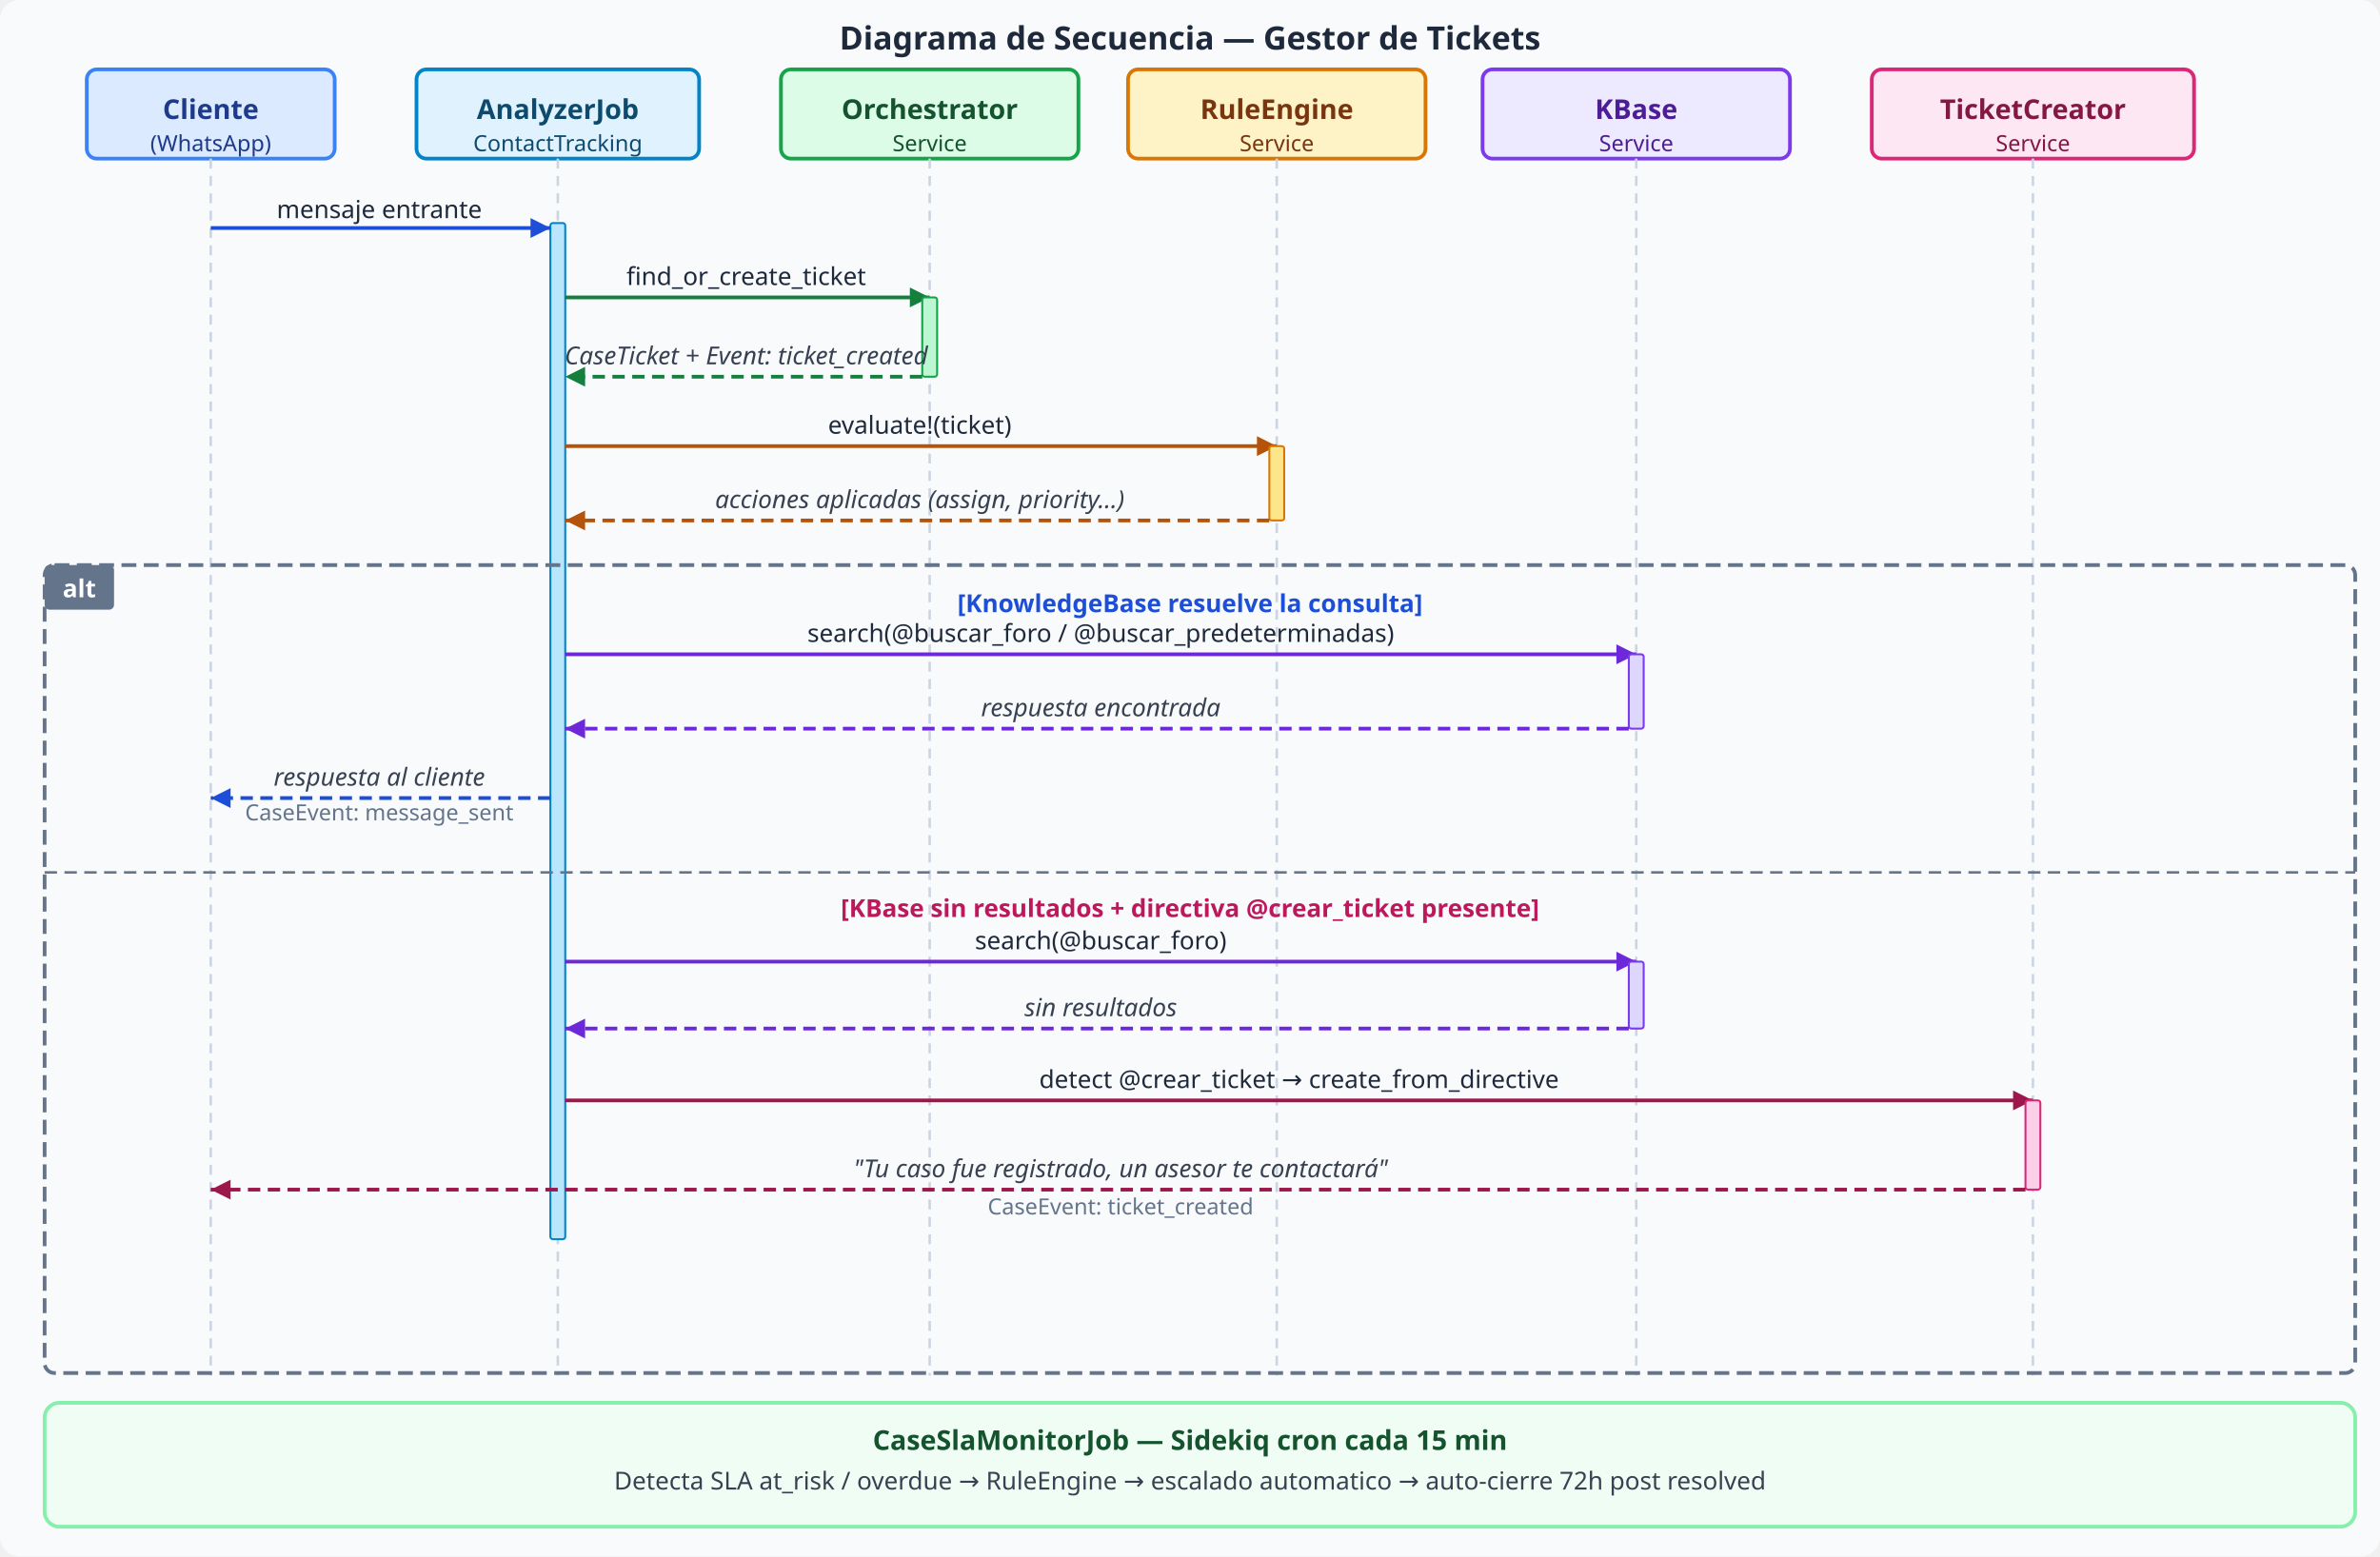
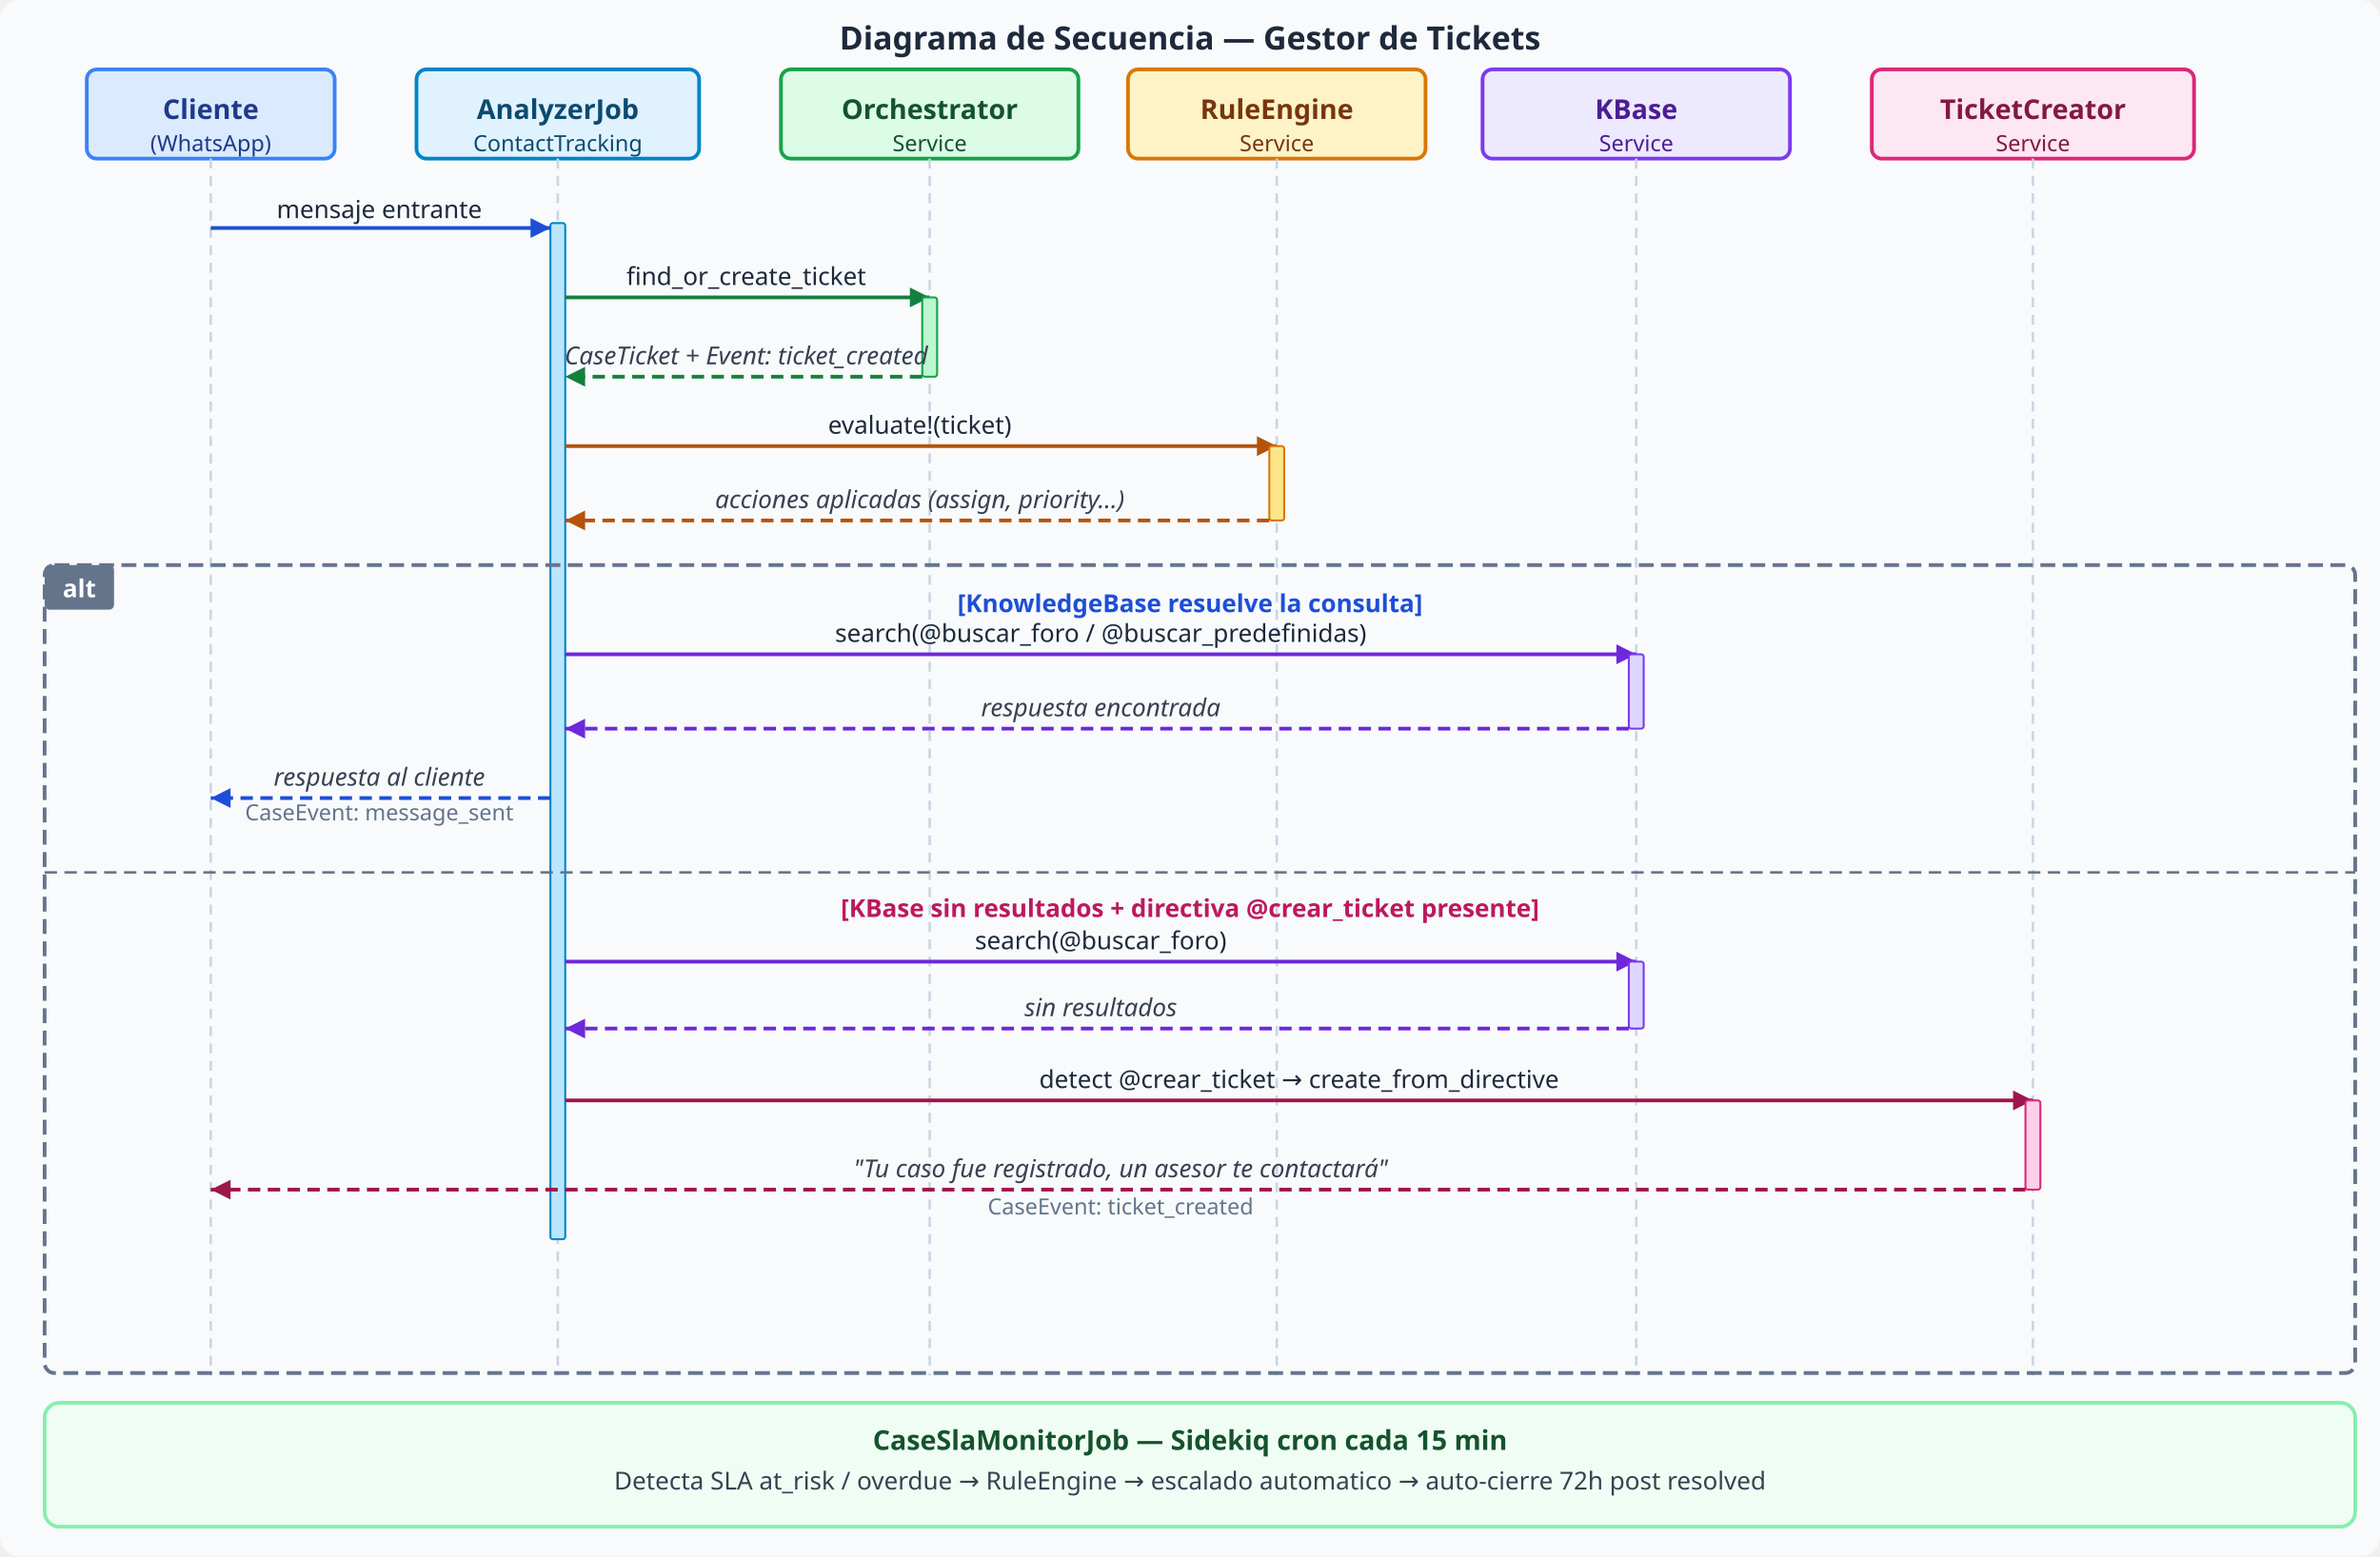
<svg xmlns="http://www.w3.org/2000/svg" width="960" height="628" viewBox="0 0 960 628">
  <rect width="960" height="628" fill="#f8fafc" rx="8" />
  <text x="480" y="20" text-anchor="middle" font-size="13" font-weight="700" fill="#1e293b" font-family="Segoe UI, system-ui, sans-serif">Diagrama de Secuencia — Gestor de Tickets</text>
  <rect x="35" y="28" width="100" height="36" rx="4" fill="#dbeafe" stroke="#3b82f6" stroke-width="1.5" />
  <text x="85" y="48" text-anchor="middle" font-size="11" font-weight="600" fill="#1e3a8a" font-family="Segoe UI, system-ui, sans-serif">Cliente</text>
  <text x="85" y="61" text-anchor="middle" font-size="9" fill="#1e3a8a" font-family="Segoe UI, system-ui, sans-serif">(WhatsApp)</text>
  <rect x="168" y="28" width="114" height="36" rx="4" fill="#e0f2fe" stroke="#0284c7" stroke-width="1.5" />
  <text x="225" y="48" text-anchor="middle" font-size="11" font-weight="600" fill="#0c4a6e" font-family="Segoe UI, system-ui, sans-serif">AnalyzerJob</text>
  <text x="225" y="61" text-anchor="middle" font-size="9" fill="#0c4a6e" font-family="Segoe UI, system-ui, sans-serif">ContactTracking</text>
  <rect x="315" y="28" width="120" height="36" rx="4" fill="#dcfce7" stroke="#16a34a" stroke-width="1.5" />
  <text x="375" y="48" text-anchor="middle" font-size="11" font-weight="600" fill="#14532d" font-family="Segoe UI, system-ui, sans-serif">Orchestrator</text>
  <text x="375" y="61" text-anchor="middle" font-size="9" fill="#14532d" font-family="Segoe UI, system-ui, sans-serif">Service</text>
  <rect x="455" y="28" width="120" height="36" rx="4" fill="#fef3c7" stroke="#d97706" stroke-width="1.5" />
  <text x="515" y="48" text-anchor="middle" font-size="11" font-weight="600" fill="#78350f" font-family="Segoe UI, system-ui, sans-serif">RuleEngine</text>
  <text x="515" y="61" text-anchor="middle" font-size="9" fill="#78350f" font-family="Segoe UI, system-ui, sans-serif">Service</text>
  <rect x="598" y="28" width="124" height="36" rx="4" fill="#ede9fe" stroke="#7c3aed" stroke-width="1.5" />
  <text x="660" y="48" text-anchor="middle" font-size="11" font-weight="600" fill="#4c1d95" font-family="Segoe UI, system-ui, sans-serif">KBase</text>
  <text x="660" y="61" text-anchor="middle" font-size="9" fill="#4c1d95" font-family="Segoe UI, system-ui, sans-serif">Service</text>
  <rect x="755" y="28" width="130" height="36" rx="4" fill="#fce7f3" stroke="#db2777" stroke-width="1.5" />
  <text x="820" y="48" text-anchor="middle" font-size="11" font-weight="600" fill="#831843" font-family="Segoe UI, system-ui, sans-serif">TicketCreator</text>
  <text x="820" y="61" text-anchor="middle" font-size="9" fill="#831843" font-family="Segoe UI, system-ui, sans-serif">Service</text>
  <line x1="85" y1="64" x2="85" y2="555" stroke="#cbd5e1" stroke-width="1" stroke-dasharray="4,3" />
  <line x1="225" y1="64" x2="225" y2="555" stroke="#cbd5e1" stroke-width="1" stroke-dasharray="4,3" />
  <line x1="375" y1="64" x2="375" y2="555" stroke="#cbd5e1" stroke-width="1" stroke-dasharray="4,3" />
  <line x1="515" y1="64" x2="515" y2="555" stroke="#cbd5e1" stroke-width="1" stroke-dasharray="4,3" />
  <line x1="660" y1="64" x2="660" y2="555" stroke="#cbd5e1" stroke-width="1" stroke-dasharray="4,3" />
  <line x1="820" y1="64" x2="820" y2="555" stroke="#cbd5e1" stroke-width="1" stroke-dasharray="4,3" />
  <rect x="222" y="90" width="6" height="410" rx="1" fill="#bae6fd" stroke="#0284c7" stroke-width="0.8" />
  <line x1="85" y1="92" x2="222" y2="92" stroke="#1d4ed8" stroke-width="1.5" />
  <polygon points="214,88 222,92 214,96" fill="#1d4ed8" />
  <text x="153" y="88" text-anchor="middle" font-size="10" fill="#1e293b" font-weight="500" font-family="Segoe UI, system-ui, sans-serif">mensaje entrante</text>
  <line x1="228" y1="120" x2="375" y2="120" stroke="#15803d" stroke-width="1.5" />
  <polygon points="367,116 375,120 367,124" fill="#15803d" />
  <text x="301" y="115" text-anchor="middle" font-size="10" fill="#1e293b" font-family="Segoe UI, system-ui, sans-serif">find_or_create_ticket</text>
  <rect x="372" y="120" width="6" height="32" rx="1" fill="#bbf7d0" stroke="#16a34a" stroke-width="0.8" />
  <line x1="372" y1="152" x2="228" y2="152" stroke="#15803d" stroke-width="1.5" stroke-dasharray="5,3" />
  <polygon points="236,148 228,152 236,156" fill="#15803d" />
  <text x="301" y="147" text-anchor="middle" font-size="10" fill="#374151" font-style="italic" font-family="Segoe UI, system-ui, sans-serif">CaseTicket + Event: ticket_created</text>
  <line x1="228" y1="180" x2="515" y2="180" stroke="#b45309" stroke-width="1.5" />
  <polygon points="507,176 515,180 507,184" fill="#b45309" />
  <text x="371" y="175" text-anchor="middle" font-size="10" fill="#1e293b" font-family="Segoe UI, system-ui, sans-serif">evaluate!(ticket)</text>
  <rect x="512" y="180" width="6" height="30" rx="1" fill="#fde68a" stroke="#d97706" stroke-width="0.8" />
  <line x1="512" y1="210" x2="228" y2="210" stroke="#b45309" stroke-width="1.5" stroke-dasharray="5,3" />
  <polygon points="236,206 228,210 236,214" fill="#b45309" />
  <text x="371" y="205" text-anchor="middle" font-size="10" fill="#374151" font-style="italic" font-family="Segoe UI, system-ui, sans-serif">acciones aplicadas (assign, priority...)</text>
  <rect x="18" y="228" width="932" height="326" rx="4" fill="none" stroke="#64748b" stroke-width="1.5" stroke-dasharray="6,3" />
  <rect x="18" y="228" width="28" height="18" rx="2" fill="#64748b" />
  <text x="32" y="241" text-anchor="middle" font-size="10" font-weight="700" fill="white" font-family="Segoe UI, system-ui, sans-serif">alt</text>
  <text x="480" y="247" text-anchor="middle" font-size="10" font-weight="600" fill="#1d4ed8" font-family="Segoe UI, system-ui, sans-serif">[KnowledgeBase resuelve la consulta]</text>
  <line x1="228" y1="264" x2="660" y2="264" stroke="#6d28d9" stroke-width="1.5" />
  <polygon points="652,260 660,264 652,268" fill="#6d28d9" />
-   <text x="444" y="259" text-anchor="middle" font-size="10" fill="#1e293b" font-family="Segoe UI, system-ui, sans-serif">search(@buscar_foro / @buscar_predeterminadas)</text>
+   <text x="444" y="259" text-anchor="middle" font-size="10" fill="#1e293b" font-family="Segoe UI, system-ui, sans-serif">search(@buscar_foro / @buscar_predefinidas)</text>
  <rect x="657" y="264" width="6" height="30" rx="1" fill="#ddd6fe" stroke="#7c3aed" stroke-width="0.8" />
  <line x1="657" y1="294" x2="228" y2="294" stroke="#6d28d9" stroke-width="1.5" stroke-dasharray="5,3" />
  <polygon points="236,290 228,294 236,298" fill="#6d28d9" />
  <text x="444" y="289" text-anchor="middle" font-size="10" fill="#374151" font-style="italic" font-family="Segoe UI, system-ui, sans-serif">respuesta encontrada</text>
  <line x1="222" y1="322" x2="85" y2="322" stroke="#1d4ed8" stroke-width="1.5" stroke-dasharray="5,3" />
  <polygon points="93,318 85,322 93,326" fill="#1d4ed8" />
  <text x="153" y="317" text-anchor="middle" font-size="10" fill="#374151" font-style="italic" font-family="Segoe UI, system-ui, sans-serif">respuesta al cliente</text>
  <text x="153" y="331" text-anchor="middle" font-size="9" fill="#64748b" font-family="Segoe UI, system-ui, sans-serif">CaseEvent: message_sent</text>
  <line x1="18" y1="352" x2="950" y2="352" stroke="#64748b" stroke-width="1" stroke-dasharray="5,3" />
  <text x="480" y="370" text-anchor="middle" font-size="10" font-weight="600" fill="#be185d" font-family="Segoe UI, system-ui, sans-serif">[KBase sin resultados + directiva @crear_ticket presente]</text>
  <line x1="228" y1="388" x2="660" y2="388" stroke="#6d28d9" stroke-width="1.5" />
  <polygon points="652,384 660,388 652,392" fill="#6d28d9" />
  <text x="444" y="383" text-anchor="middle" font-size="10" fill="#1e293b" font-family="Segoe UI, system-ui, sans-serif">search(@buscar_foro)</text>
  <rect x="657" y="388" width="6" height="27" rx="1" fill="#ddd6fe" stroke="#7c3aed" stroke-width="0.8" />
  <line x1="657" y1="415" x2="228" y2="415" stroke="#6d28d9" stroke-width="1.5" stroke-dasharray="5,3" />
  <polygon points="236,411 228,415 236,419" fill="#6d28d9" />
  <text x="444" y="410" text-anchor="middle" font-size="10" fill="#374151" font-style="italic" font-family="Segoe UI, system-ui, sans-serif">sin resultados</text>
  <line x1="228" y1="444" x2="820" y2="444" stroke="#9d174d" stroke-width="1.5" />
  <polygon points="812,440 820,444 812,448" fill="#9d174d" />
  <text x="524" y="439" text-anchor="middle" font-size="10" fill="#1e293b" font-family="Segoe UI, system-ui, sans-serif">detect @crear_ticket → create_from_directive</text>
  <rect x="817" y="444" width="6" height="36" rx="1" fill="#fbcfe8" stroke="#db2777" stroke-width="0.8" />
  <line x1="817" y1="480" x2="85" y2="480" stroke="#9d174d" stroke-width="1.5" stroke-dasharray="5,3" />
  <polygon points="93,476 85,480 93,484" fill="#9d174d" />
  <text x="452" y="475" text-anchor="middle" font-size="10" fill="#374151" font-style="italic" font-family="Segoe UI, system-ui, sans-serif">"Tu caso fue registrado, un asesor te contactará"</text>
  <text x="452" y="490" text-anchor="middle" font-size="9" fill="#64748b" font-family="Segoe UI, system-ui, sans-serif">CaseEvent: ticket_created</text>
  <rect x="18" y="566" width="932" height="50" rx="6" fill="#f0fdf4" stroke="#86efac" stroke-width="1.5" />
  <text x="480" y="585" text-anchor="middle" font-size="11" font-weight="700" fill="#14532d" font-family="Segoe UI, system-ui, sans-serif">CaseSlaMonitorJob — Sidekiq cron cada 15 min</text>
  <text x="480" y="601" text-anchor="middle" font-size="10" fill="#374151" font-family="Segoe UI, system-ui, sans-serif">Detecta SLA at_risk / overdue → RuleEngine → escalado automatico → auto-cierre 72h post resolved</text>
</svg>
